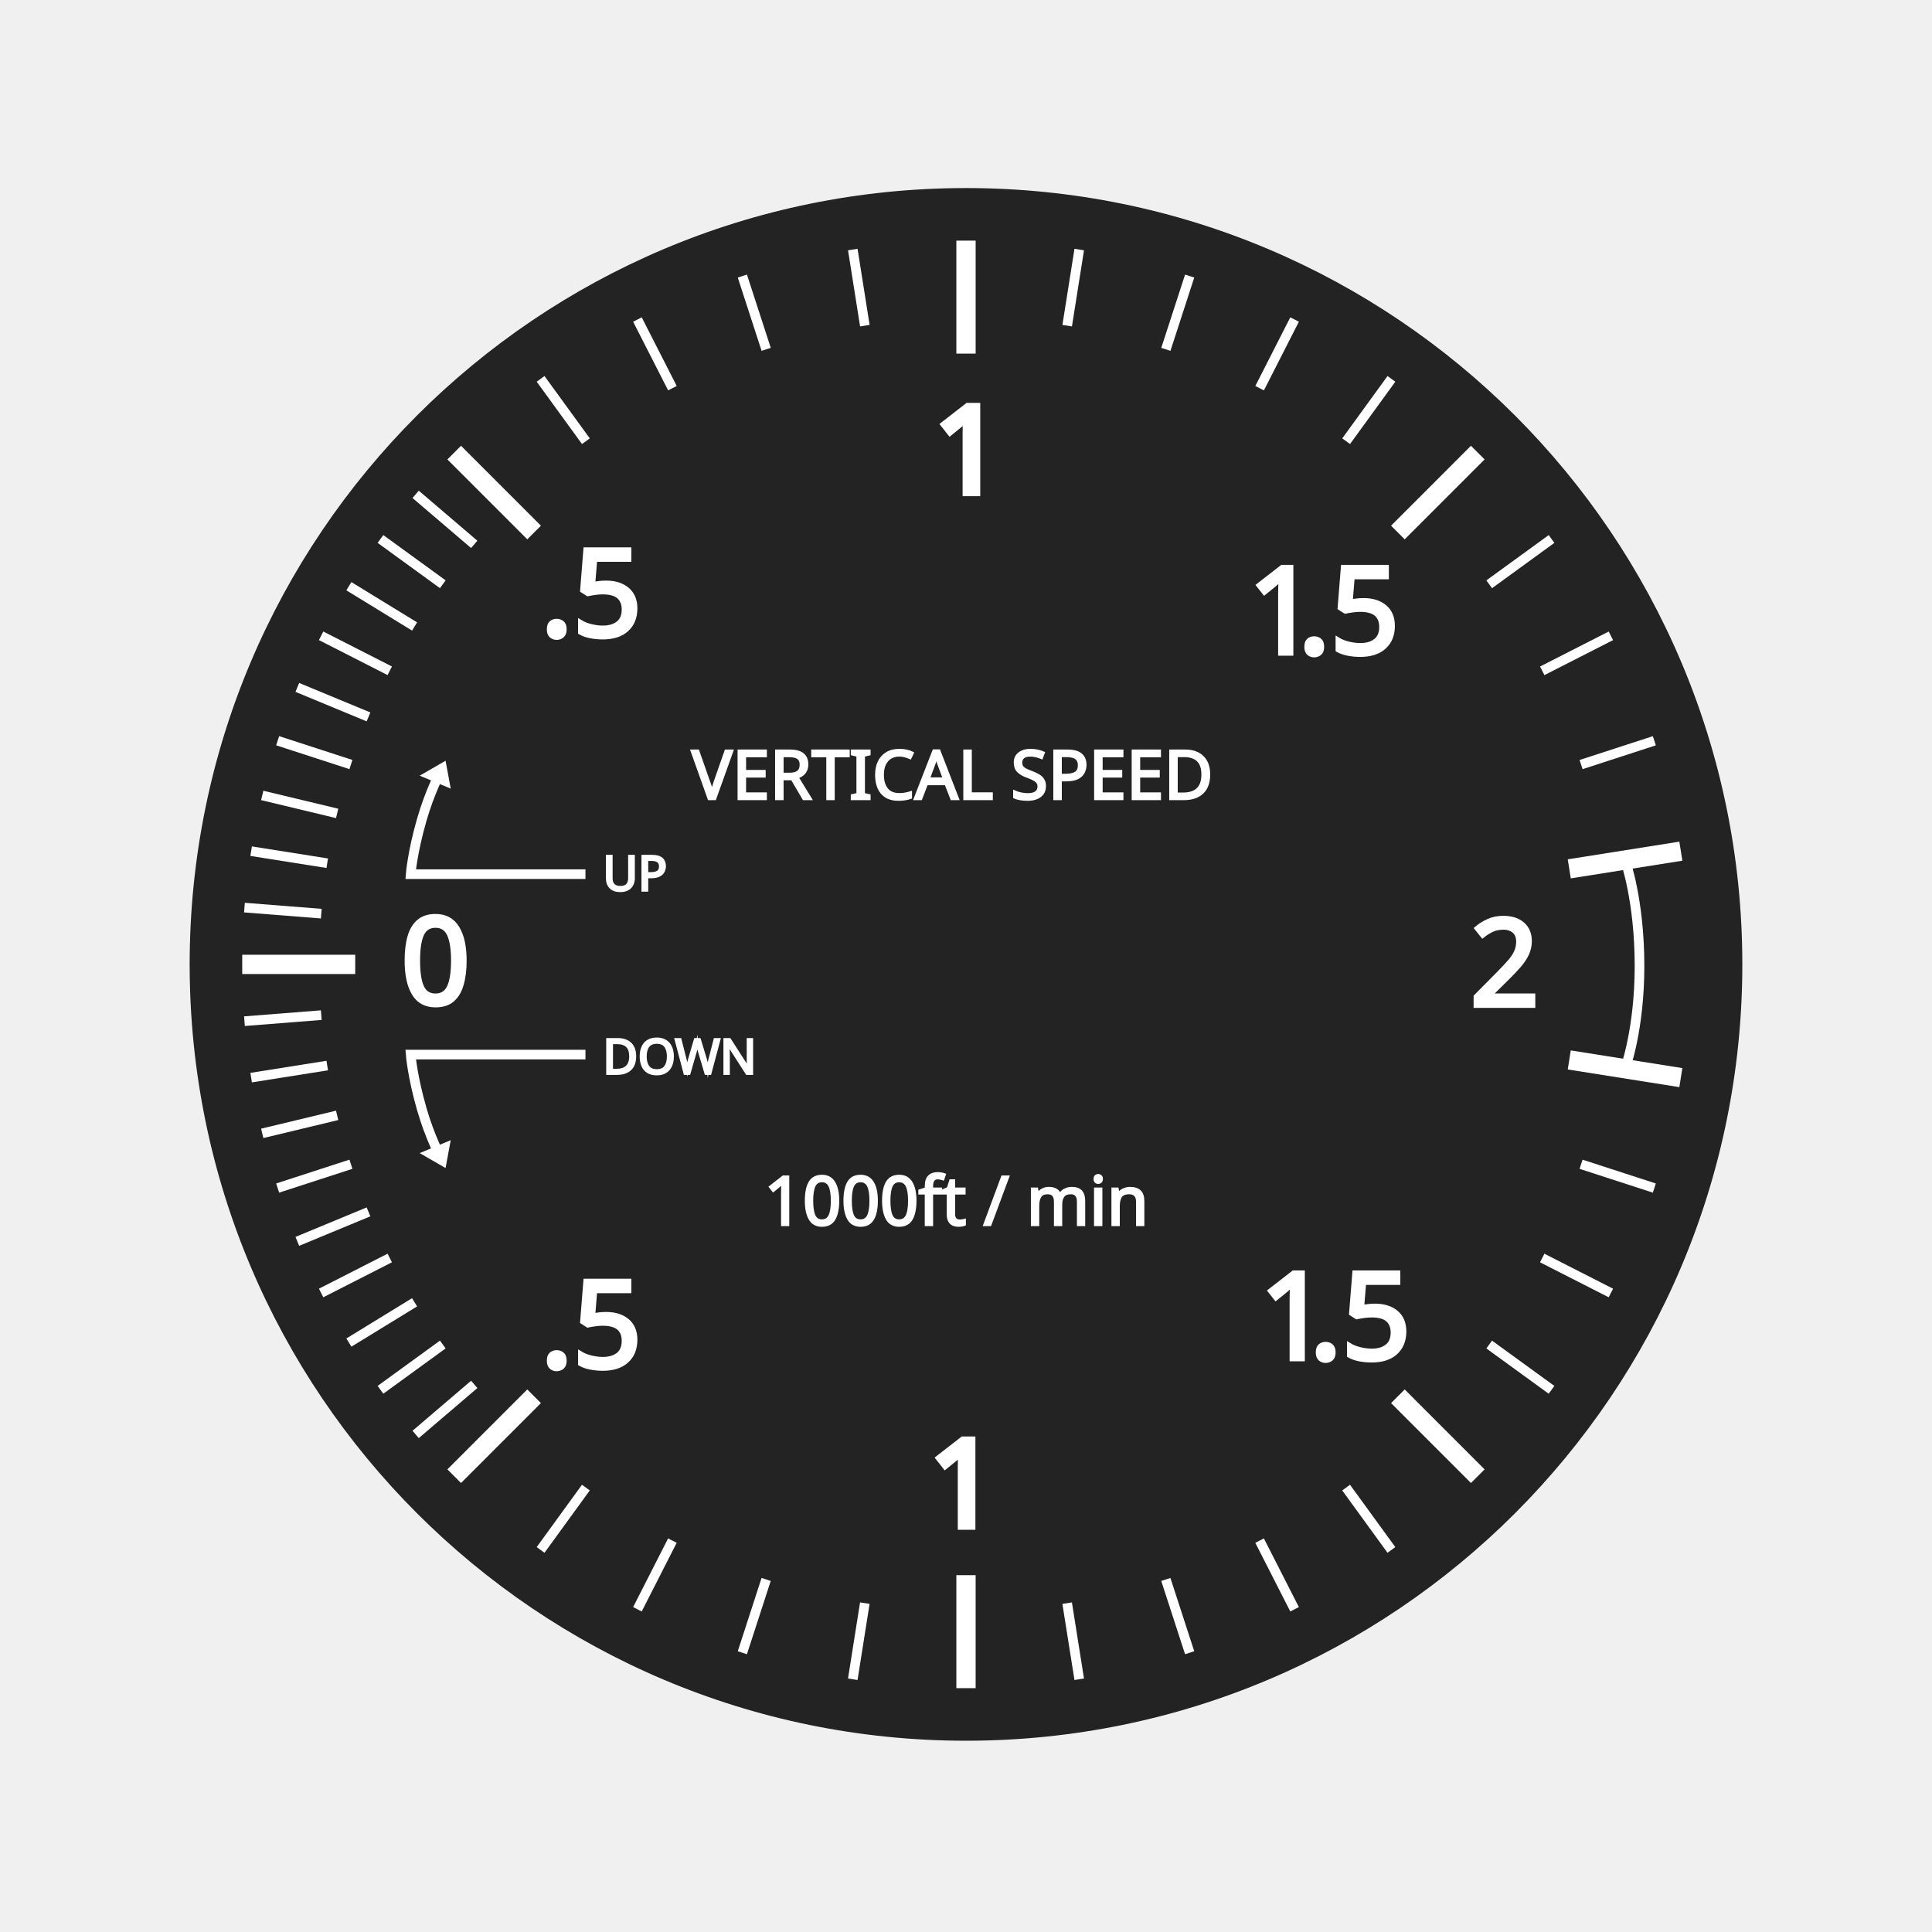
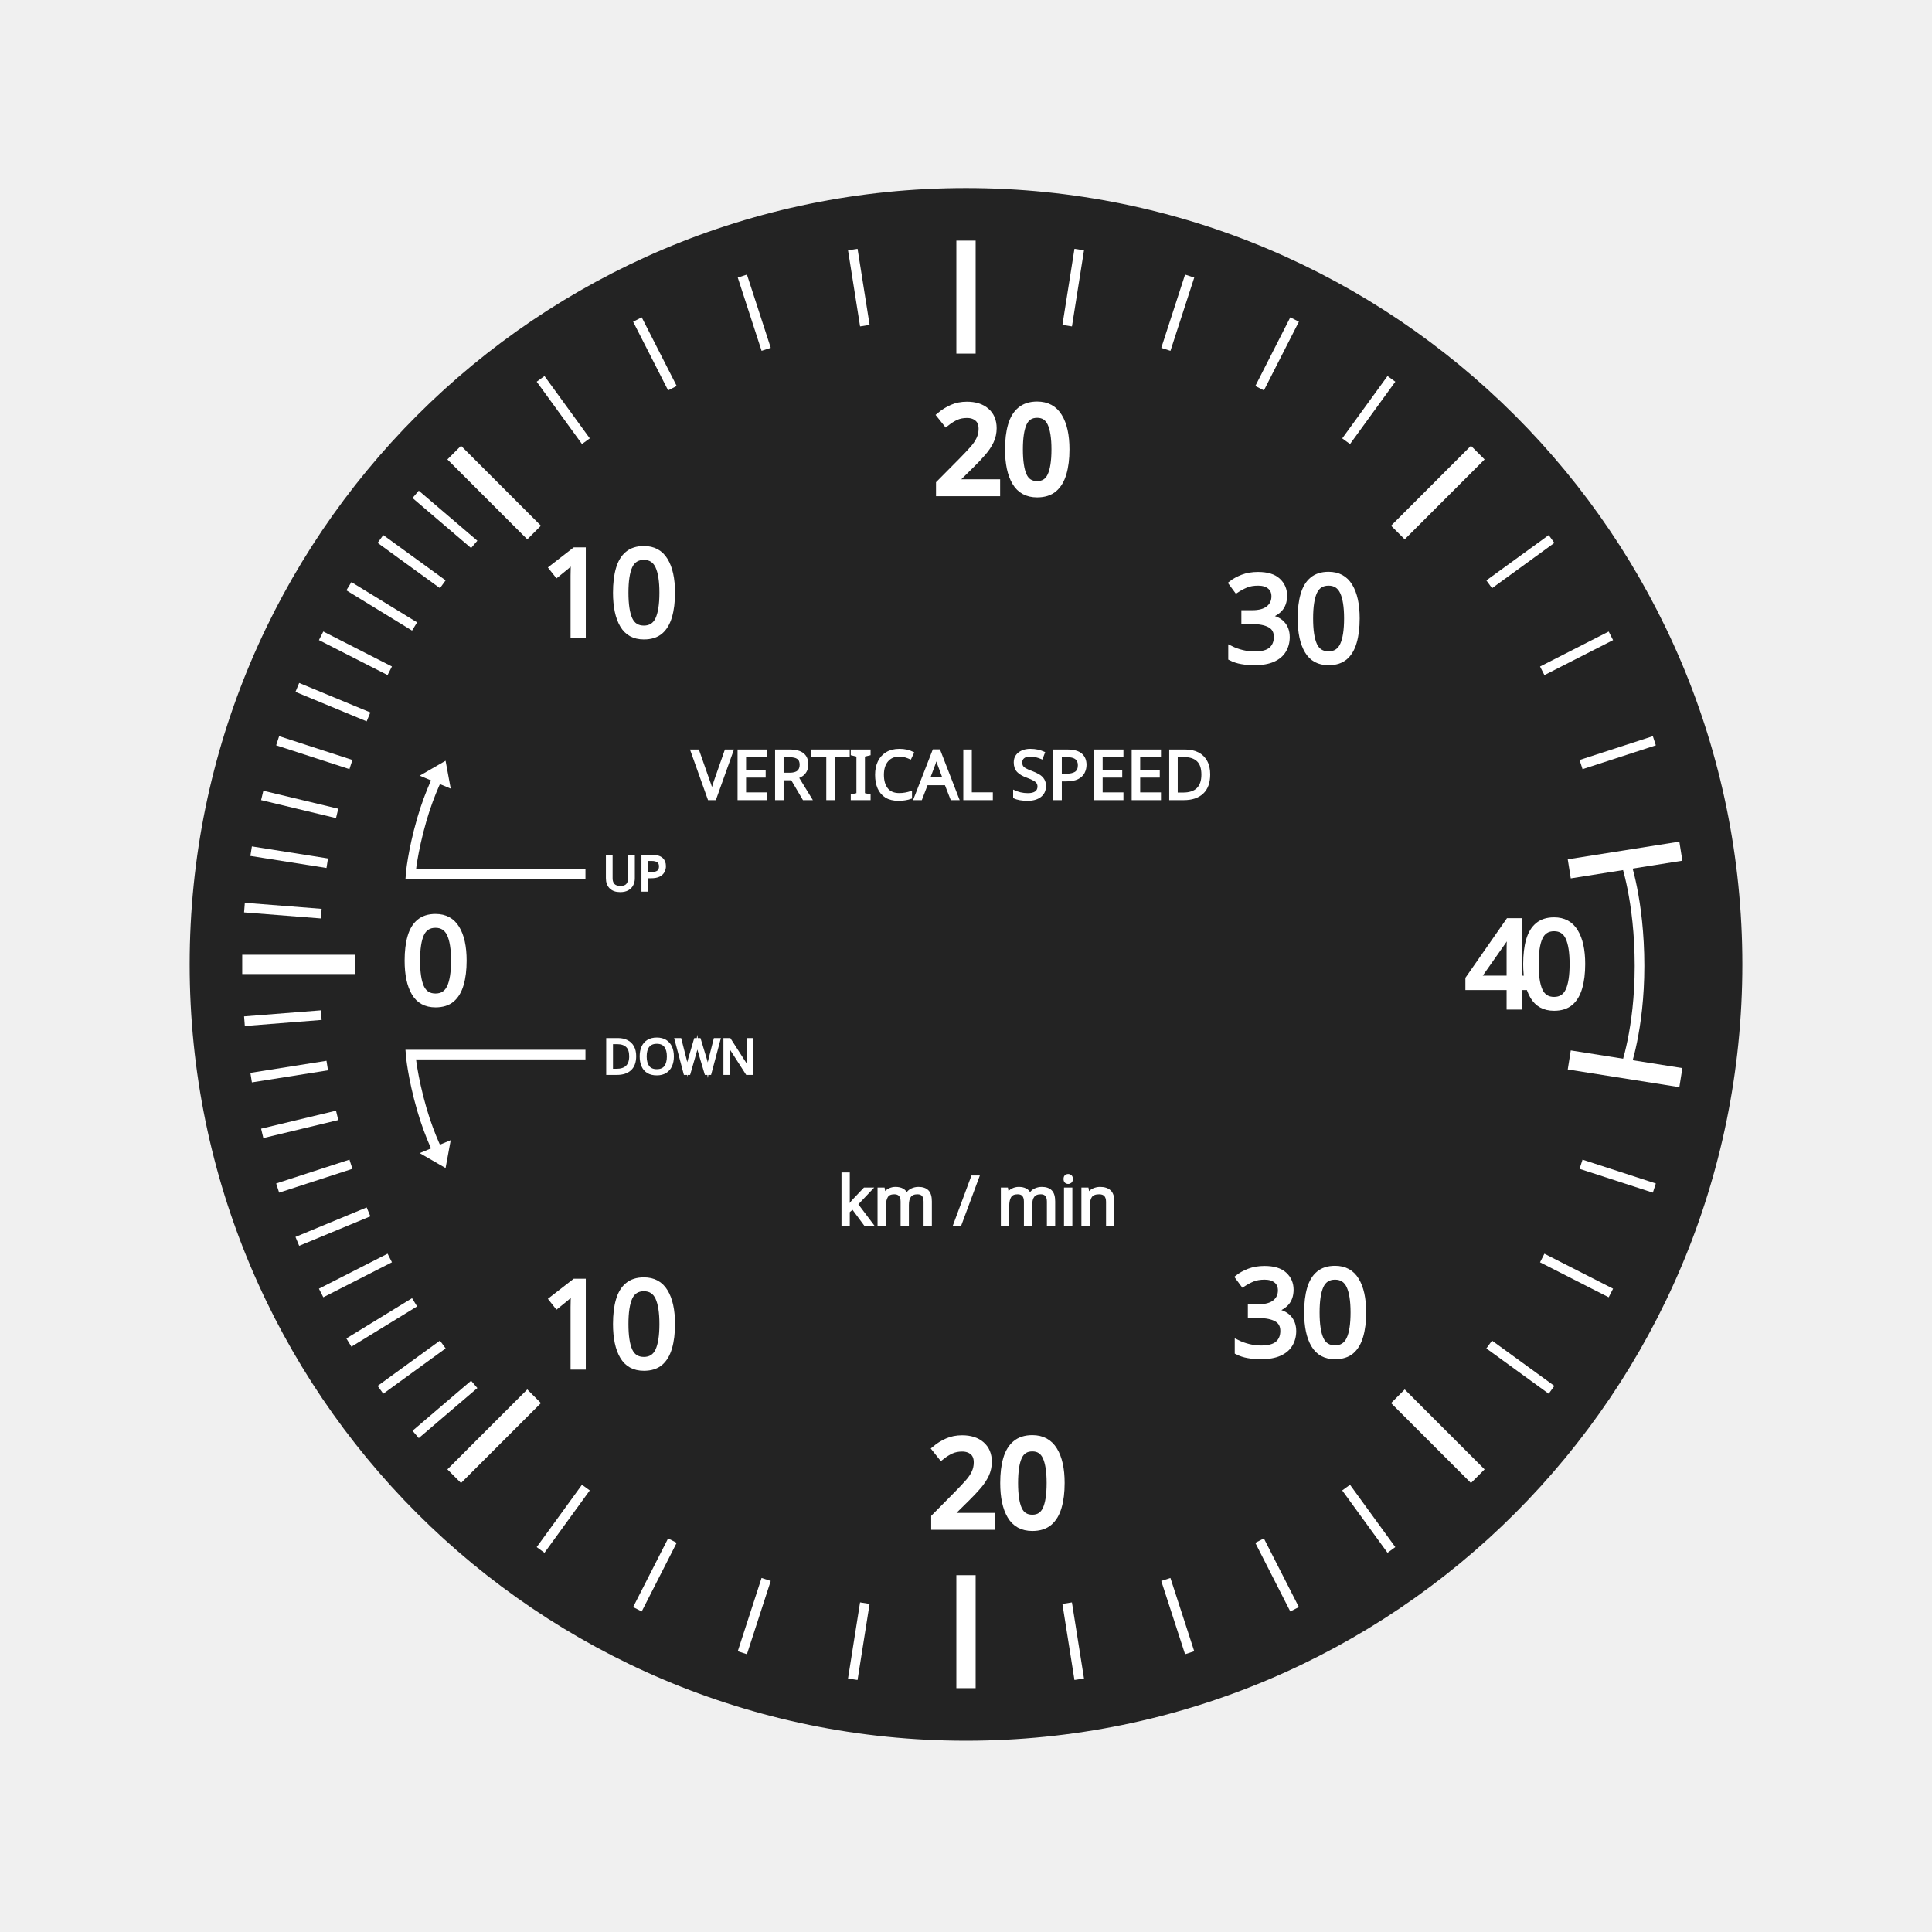
<svg xmlns="http://www.w3.org/2000/svg" version="1.1" id="Layer_2" x="0px" y="0px" width="400.667" height="400.666" viewBox="0 0 400.667 400.666" enable-background="new 0 0 400.667 400.666" xml:space="preserve">
  <defs id="defs65" />
  <filter filterUnits="objectBoundingBox" id="AI_Shadow_1" x="-0.038" y="-0.038" width="1.076" height="1.076">
    <feGaussianBlur stdDeviation="5" result="blur" in="SourceAlpha" id="feGaussianBlur1" />
    <feOffset dy="0" dx="0" result="offsetBlurredAlpha" in="blur" id="feOffset1" />
    <feMerge id="feMerge2">
      <feMergeNode in="offsetBlurredAlpha" id="feMergeNode1" />
      <feMergeNode in="SourceGraphic" id="feMergeNode2" />
    </feMerge>
  </filter>
  <circle fill="#232323" cx="200.333" cy="200" r="161" id="circle2" />
  <line fill="none" stroke="#ffffff" stroke-width="4" stroke-miterlimit="10" x1="50.234" y1="200" x2="73.667" y2="200" id="line2" />
  <line fill="none" stroke="#ffffff" stroke-width="4" stroke-miterlimit="10" x1="94.197" y1="93.864" x2="110.767" y2="110.434" id="line3" />
  <line fill="none" stroke="#ffffff" stroke-width="4" stroke-miterlimit="10" x1="200.333" y1="49.902" x2="200.333" y2="73.334" id="line4" />
  <line fill="none" stroke="#ffffff" stroke-width="4" stroke-miterlimit="10" x1="306.468" y1="93.865" x2="289.9" y2="110.434" id="line5" />
  <line fill="none" stroke="#ffffff" stroke-width="4" stroke-miterlimit="10" x1="348.583" y1="223.481" x2="325.44" y2="219.814" id="line6" />
  <line fill="none" stroke="#ffffff" stroke-width="4" stroke-miterlimit="10" x1="348.583" y1="176.521" x2="325.44" y2="180.185" id="line7" />
  <line fill="none" stroke="#ffffff" stroke-width="4" stroke-miterlimit="10" x1="306.467" y1="306.137" x2="289.9" y2="289.566" id="line8" />
  <line fill="none" stroke="#ffffff" stroke-width="4" stroke-miterlimit="10" x1="200.332" y1="350.1" x2="200.333" y2="326.666" id="line9" />
  <line fill="none" stroke="#ffffff" stroke-width="4" stroke-miterlimit="10" x1="94.196" y1="306.137" x2="110.767" y2="289.566" id="line10" />
  <line fill="none" stroke="#ffffff" stroke-width="2" stroke-miterlimit="10" x1="50.697" y1="188.224" x2="66.627" y2="189.477" id="line11" />
  <line fill="none" stroke="#ffffff" stroke-width="2" stroke-miterlimit="10" x1="52.082" y1="176.52" x2="67.865" y2="179.019" id="line12" />
  <line fill="none" stroke="#ffffff" stroke-width="2" stroke-miterlimit="10" x1="54.381" y1="164.96" x2="69.919" y2="168.689" id="line13" />
  <line fill="none" stroke="#ffffff" stroke-width="2" stroke-miterlimit="10" x1="57.581" y1="153.616" x2="72.777" y2="158.554" id="line14" />
  <line fill="none" stroke="#ffffff" stroke-width="2" stroke-miterlimit="10" x1="61.66" y1="142.559" x2="76.422" y2="148.674" id="line15" />
  <line fill="none" stroke="#ffffff" stroke-width="2" stroke-miterlimit="10" x1="66.594" y1="131.855" x2="80.831" y2="139.11" id="line16" />
  <line fill="none" stroke="#ffffff" stroke-width="2" stroke-miterlimit="10" x1="72.353" y1="121.572" x2="85.977" y2="129.922" id="line17" />
  <line fill="none" stroke="#ffffff" stroke-width="2" stroke-miterlimit="10" x1="78.9" y1="111.772" x2="91.827" y2="121.165" id="line18" />
  <line fill="none" stroke="#ffffff" stroke-width="2" stroke-miterlimit="10" x1="86.197" y1="102.517" x2="98.347" y2="112.895" id="line19" />
  <line fill="none" stroke="#ffffff" stroke-width="2" stroke-miterlimit="10" x1="50.697" y1="211.777" x2="66.627" y2="210.523" id="line20" />
  <line fill="none" stroke="#ffffff" stroke-width="2" stroke-miterlimit="10" x1="52.083" y1="223.481" x2="67.866" y2="220.98" id="line21" />
  <line fill="none" stroke="#ffffff" stroke-width="2" stroke-miterlimit="10" x1="54.382" y1="235.041" x2="69.92" y2="231.309" id="line22" />
  <line fill="none" stroke="#ffffff" stroke-width="2" stroke-miterlimit="10" x1="57.582" y1="246.384" x2="72.779" y2="241.444" id="line23" />
  <line fill="none" stroke="#ffffff" stroke-width="2" stroke-miterlimit="10" x1="61.661" y1="257.441" x2="76.423" y2="251.324" id="line24" />
  <line fill="none" stroke="#ffffff" stroke-width="2" stroke-miterlimit="10" x1="66.595" y1="268.144" x2="80.833" y2="260.887" id="line25" />
  <line fill="none" stroke="#ffffff" stroke-width="2" stroke-miterlimit="10" x1="72.354" y1="278.427" x2="85.978" y2="270.075" id="line26" />
  <line fill="none" stroke="#ffffff" stroke-width="2" stroke-miterlimit="10" x1="78.902" y1="288.226" x2="91.829" y2="278.831" id="line27" />
  <line fill="none" stroke="#ffffff" stroke-width="2" stroke-miterlimit="10" x1="86.199" y1="297.481" x2="98.348" y2="287.101" id="line28" />
  <line fill="none" stroke="#ffffff" stroke-width="2" stroke-miterlimit="10" x1="112.11" y1="321.432" x2="121.5" y2="308.502" id="line29" />
  <line fill="none" stroke="#ffffff" stroke-width="2" stroke-miterlimit="10" x1="132.192" y1="333.738" x2="139.444" y2="319.499" id="line30" />
  <line fill="none" stroke="#ffffff" stroke-width="2" stroke-miterlimit="10" x1="153.952" y1="342.751" x2="158.887" y2="327.553" id="line31" />
  <line fill="none" stroke="#ffffff" stroke-width="2" stroke-miterlimit="10" x1="176.853" y1="348.25" x2="179.351" y2="332.466" id="line32" />
  <line fill="none" stroke="#ffffff" stroke-width="2" stroke-miterlimit="10" x1="223.814" y1="348.25" x2="221.312" y2="332.467" id="line33" />
  <line fill="none" stroke="#ffffff" stroke-width="2" stroke-miterlimit="10" x1="246.716" y1="342.751" x2="241.776" y2="327.555" id="line34" />
  <line fill="none" stroke="#ffffff" stroke-width="2" stroke-miterlimit="10" x1="268.476" y1="333.738" x2="261.219" y2="319.501" id="line35" />
  <line fill="none" stroke="#ffffff" stroke-width="2" stroke-miterlimit="10" x1="288.558" y1="321.432" x2="279.164" y2="308.506" id="line36" />
  <line fill="none" stroke="#ffffff" stroke-width="2" stroke-miterlimit="10" x1="321.764" y1="288.227" x2="308.834" y2="278.836" id="line37" />
  <line fill="none" stroke="#ffffff" stroke-width="2" stroke-miterlimit="10" x1="334.071" y1="268.145" x2="319.832" y2="260.892" id="line38" />
  <line fill="none" stroke="#ffffff" stroke-width="2" stroke-miterlimit="10" x1="343.084" y1="246.385" x2="327.886" y2="241.449" id="line39" />
  <line fill="none" stroke="#ffffff" stroke-width="2" stroke-miterlimit="10" x1="343.085" y1="153.621" x2="327.888" y2="158.561" id="line40" />
  <line fill="none" stroke="#ffffff" stroke-width="2" stroke-miterlimit="10" x1="334.072" y1="131.861" x2="319.834" y2="139.117" id="line41" />
  <line fill="none" stroke="#ffffff" stroke-width="2" stroke-miterlimit="10" x1="321.765" y1="111.778" x2="308.838" y2="121.173" id="line42" />
  <line fill="none" stroke="#ffffff" stroke-width="2" stroke-miterlimit="10" x1="288.559" y1="78.572" x2="279.168" y2="91.502" id="line43" />
  <line fill="none" stroke="#ffffff" stroke-width="2" stroke-miterlimit="10" x1="268.477" y1="66.266" x2="261.225" y2="80.505" id="line44" />
  <line fill="none" stroke="#ffffff" stroke-width="2" stroke-miterlimit="10" x1="246.717" y1="57.253" x2="241.782" y2="72.451" id="line45" />
  <line fill="none" stroke="#ffffff" stroke-width="2" stroke-miterlimit="10" x1="223.815" y1="51.754" x2="221.318" y2="67.538" id="line46" />
  <line fill="none" stroke="#ffffff" stroke-width="2" stroke-miterlimit="10" x1="176.855" y1="51.754" x2="179.357" y2="67.537" id="line47" />
  <line fill="none" stroke="#ffffff" stroke-width="2" stroke-miterlimit="10" x1="153.953" y1="57.252" x2="158.893" y2="72.449" id="line48" />
  <line fill="none" stroke="#ffffff" stroke-width="2" stroke-miterlimit="10" x1="132.193" y1="66.266" x2="139.45" y2="80.502" id="line49" />
  <line fill="none" stroke="#ffffff" stroke-width="2" stroke-miterlimit="10" x1="112.111" y1="78.572" x2="121.505" y2="91.498" id="line50" />
  <g display="none" filter="url(#AI_Shadow_1)" id="g51">
    <path display="inline" fill="#232323" d="m 200.333,33.5 c -91.956,0 -166.5,74.544 -166.5,166.5 0,91.956 74.544,166.5 166.5,166.5 91.957,0 166.5,-74.544 166.5,-166.5 0,-91.956 -74.543,-166.5 -166.5,-166.5 z m 0.334,316.599 C 117.953,350.099 50.9,283.046 50.9,200.332 c 0,-82.713 67.053,-149.767 149.767,-149.767 82.714,0 149.767,67.053 149.767,149.767 -0.001,82.714 -67.054,149.767 -149.767,149.767 z" id="path50" />
    <path display="inline" fill="none" stroke="#353535" stroke-width="1.3" stroke-miterlimit="10" d="m 200.333,33.5 c -91.956,0 -166.5,74.544 -166.5,166.5 0,91.956 74.544,166.5 166.5,166.5 91.957,0 166.5,-74.544 166.5,-166.5 0,-91.956 -74.543,-166.5 -166.5,-166.5 z m 0.334,316.599 C 117.953,350.099 50.9,283.046 50.9,200.332 c 0,-82.713 67.053,-149.767 149.767,-149.767 82.714,0 149.767,67.053 149.767,149.767 -0.001,82.714 -67.054,149.767 -149.767,149.767 z" id="path51" />
  </g>
  <path fill="none" stroke="#ffffff" stroke-width="2" stroke-miterlimit="10" d="m 337.011,178.353 c 0,0 3,8.314 3,21.98 0,13.167 -3,21.315 -3,21.315" id="path52" />
  <text fill="#ffffff" stroke="#ffffff" stroke-miterlimit="10" font-family="sans-serif" font-size="25px" id="text52" x="83.197" y="208.167">0</text>
  <path fill="none" stroke="#ffffff" stroke-width="2" stroke-miterlimit="10" d="m 121.417,181.292 h -36.25 c 0,0 0.342,-4.491 2.306,-11.307 1.694,-5.881 3.944,-10.068 3.944,-10.068" id="path53" />
  <polygon fill="#ffffff" stroke="#ffffff" stroke-miterlimit="10" points="88.167,160.792 92.813,162.73 92.042,158.554 " id="polygon53" />
  <path fill="none" stroke="#ffffff" stroke-width="2" stroke-miterlimit="10" d="m 121.417,218.708 h -36.25 c 0,0 0.342,4.491 2.306,11.307 1.694,5.881 3.944,10.068 3.944,10.068" id="path54" />
  <polygon fill="#ffffff" stroke="#ffffff" stroke-miterlimit="10" points="88.167,239.208 92.813,237.27 92.042,241.446 " id="polygon54" />
  <text fill="#ffffff" stroke="#ffffff" stroke-width="0.5" stroke-miterlimit="10" font-family="sans-serif" font-size="10px" id="text54" x="125.001" y="184.667">UP</text>
  <text fill="#ffffff" stroke="#ffffff" stroke-width="0.5" stroke-miterlimit="10" font-family="sans-serif" font-size="10px" id="text55" x="125.001" y="222.667">DOWN</text>
-   <text fill="#ffffff" stroke="#ffffff" stroke-width="1.5" stroke-miterlimit="10" font-family="sans-serif" font-size="25px" id="text56" x="193.659" y="102.149">1</text>
-   <text fill="#ffffff" stroke="#ffffff" stroke-width="1.5" stroke-miterlimit="10" font-family="sans-serif" font-size="25px" id="text57" x="192.659" y="316.498">1</text>
-   <text fill="#ffffff" stroke="#ffffff" stroke-miterlimit="10" font-family="sans-serif" font-size="25px" id="text58" x="112.11" y="131.861">.5</text>
-   <text fill="#ffffff" stroke="#ffffff" stroke-miterlimit="10" font-family="sans-serif" font-size="25px" id="text59" x="112.111" y="283.531">.5</text>
-   <text id="text60" x="258.848" y="135.483">
-     <tspan x="258.848" y="135.483" fill="#ffffff" stroke="#ffffff" stroke-miterlimit="10" font-family="sans-serif" font-size="25px" letter-spacing="-3" id="tspan59">1</tspan>
-     <tspan x="269.203" y="135.483" fill="#ffffff" stroke="#ffffff" stroke-miterlimit="10" font-family="sans-serif" font-size="25px" id="tspan60">.5</tspan>
+   <text fill="#ffffff" stroke="#ffffff" stroke-width="1.5" stroke-miterlimit="10" font-family="sans-serif" font-size="25px" id="text56" x="193.659" y="102.149">20</text>
+   <text fill="#ffffff" stroke="#ffffff" stroke-width="1.5" stroke-miterlimit="10" font-family="sans-serif" font-size="25px" id="text57" x="192.659" y="316.498">20</text>
+   <text fill="#ffffff" stroke="#ffffff" stroke-miterlimit="10" font-family="sans-serif" font-size="25px" id="text58" x="112.11" y="131.861">10</text>
+   <text fill="#ffffff" stroke="#ffffff" stroke-miterlimit="10" font-family="sans-serif" font-size="25px" id="text59" x="112.111" y="283.531">10</text>
+   <text id="text60" x="243.741" y="137.2">
+     <tspan x="254.096" y="137.2" fill="#ffffff" stroke="#ffffff" stroke-miterlimit="10" font-family="sans-serif" font-size="25px" id="tspan60">30</tspan>
  </text>
-   <text id="text62" x="261.225" y="281.816">
-     <tspan x="261.225" y="281.816" fill="#ffffff" stroke="#ffffff" stroke-miterlimit="10" font-family="sans-serif" font-size="25px" letter-spacing="-3" id="tspan61">1</tspan>
-     <tspan x="271.58" y="281.816" fill="#ffffff" stroke="#ffffff" stroke-miterlimit="10" font-family="sans-serif" font-size="25px" id="tspan62">.5</tspan>
+   <text id="text62" x="245.088" y="281.13">
+     <tspan x="255.443" y="281.13" fill="#ffffff" stroke="#ffffff" stroke-miterlimit="10" font-family="sans-serif" font-size="25px" id="tspan62">30</tspan>
  </text>
-   <text fill="#ffffff" stroke="#ffffff" stroke-miterlimit="10" font-family="sans-serif" font-size="25px" letter-spacing="-3" id="text63" x="304.899" y="208.523">2</text>
+   <text fill="#ffffff" stroke="#ffffff" stroke-miterlimit="10" font-family="sans-serif" font-size="25px" letter-spacing="-3" id="text63" x="303.869" y="208.866">40</text>
  <text fill="#ffffff" stroke="#ffffff" stroke-width="0.5" stroke-miterlimit="10" font-family="sans-serif" font-size="14px" id="text64" x="143.45" y="165.69">VERTICAL SPEED</text>
-   <text fill="#ffffff" stroke="#ffffff" stroke-width="0.5" stroke-miterlimit="10" font-family="sans-serif" font-size="14px" id="text65" x="158.466" y="254.031">1000ft / min</text>
+   <text fill="#ffffff" stroke="#ffffff" stroke-width="0.5" stroke-miterlimit="10" font-family="sans-serif" font-size="14px" id="text65" x="173.573" y="254.031">km / min</text>
</svg>
